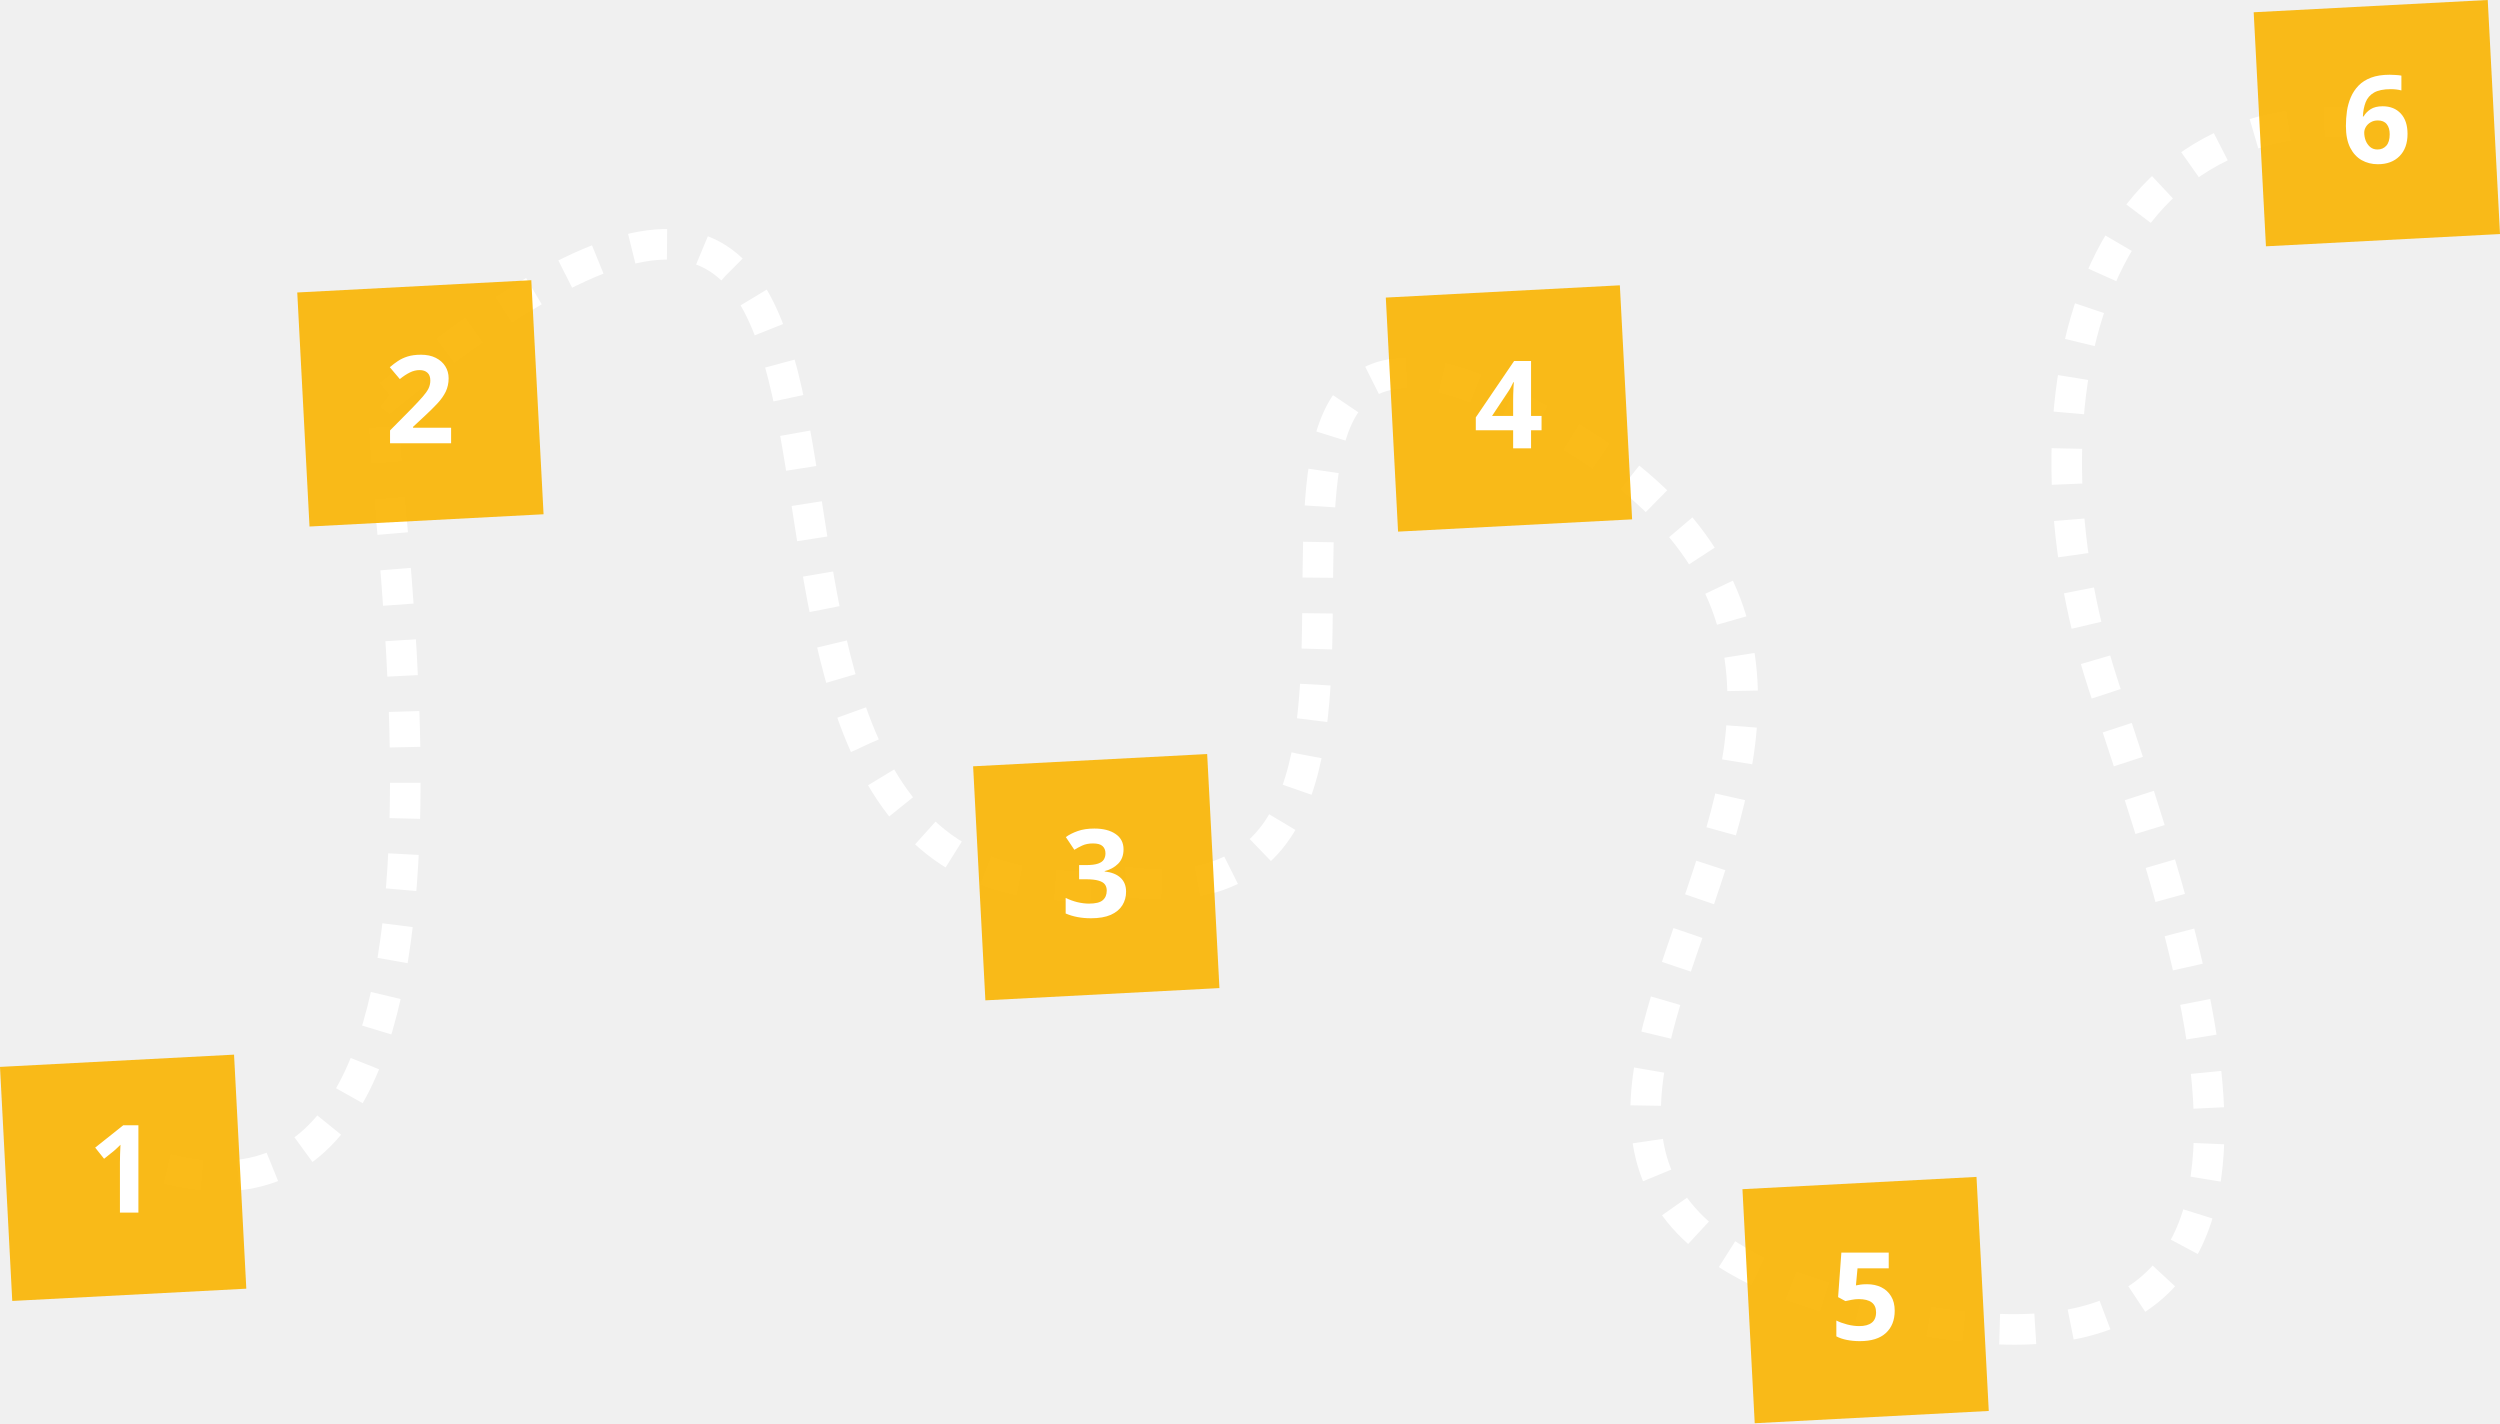
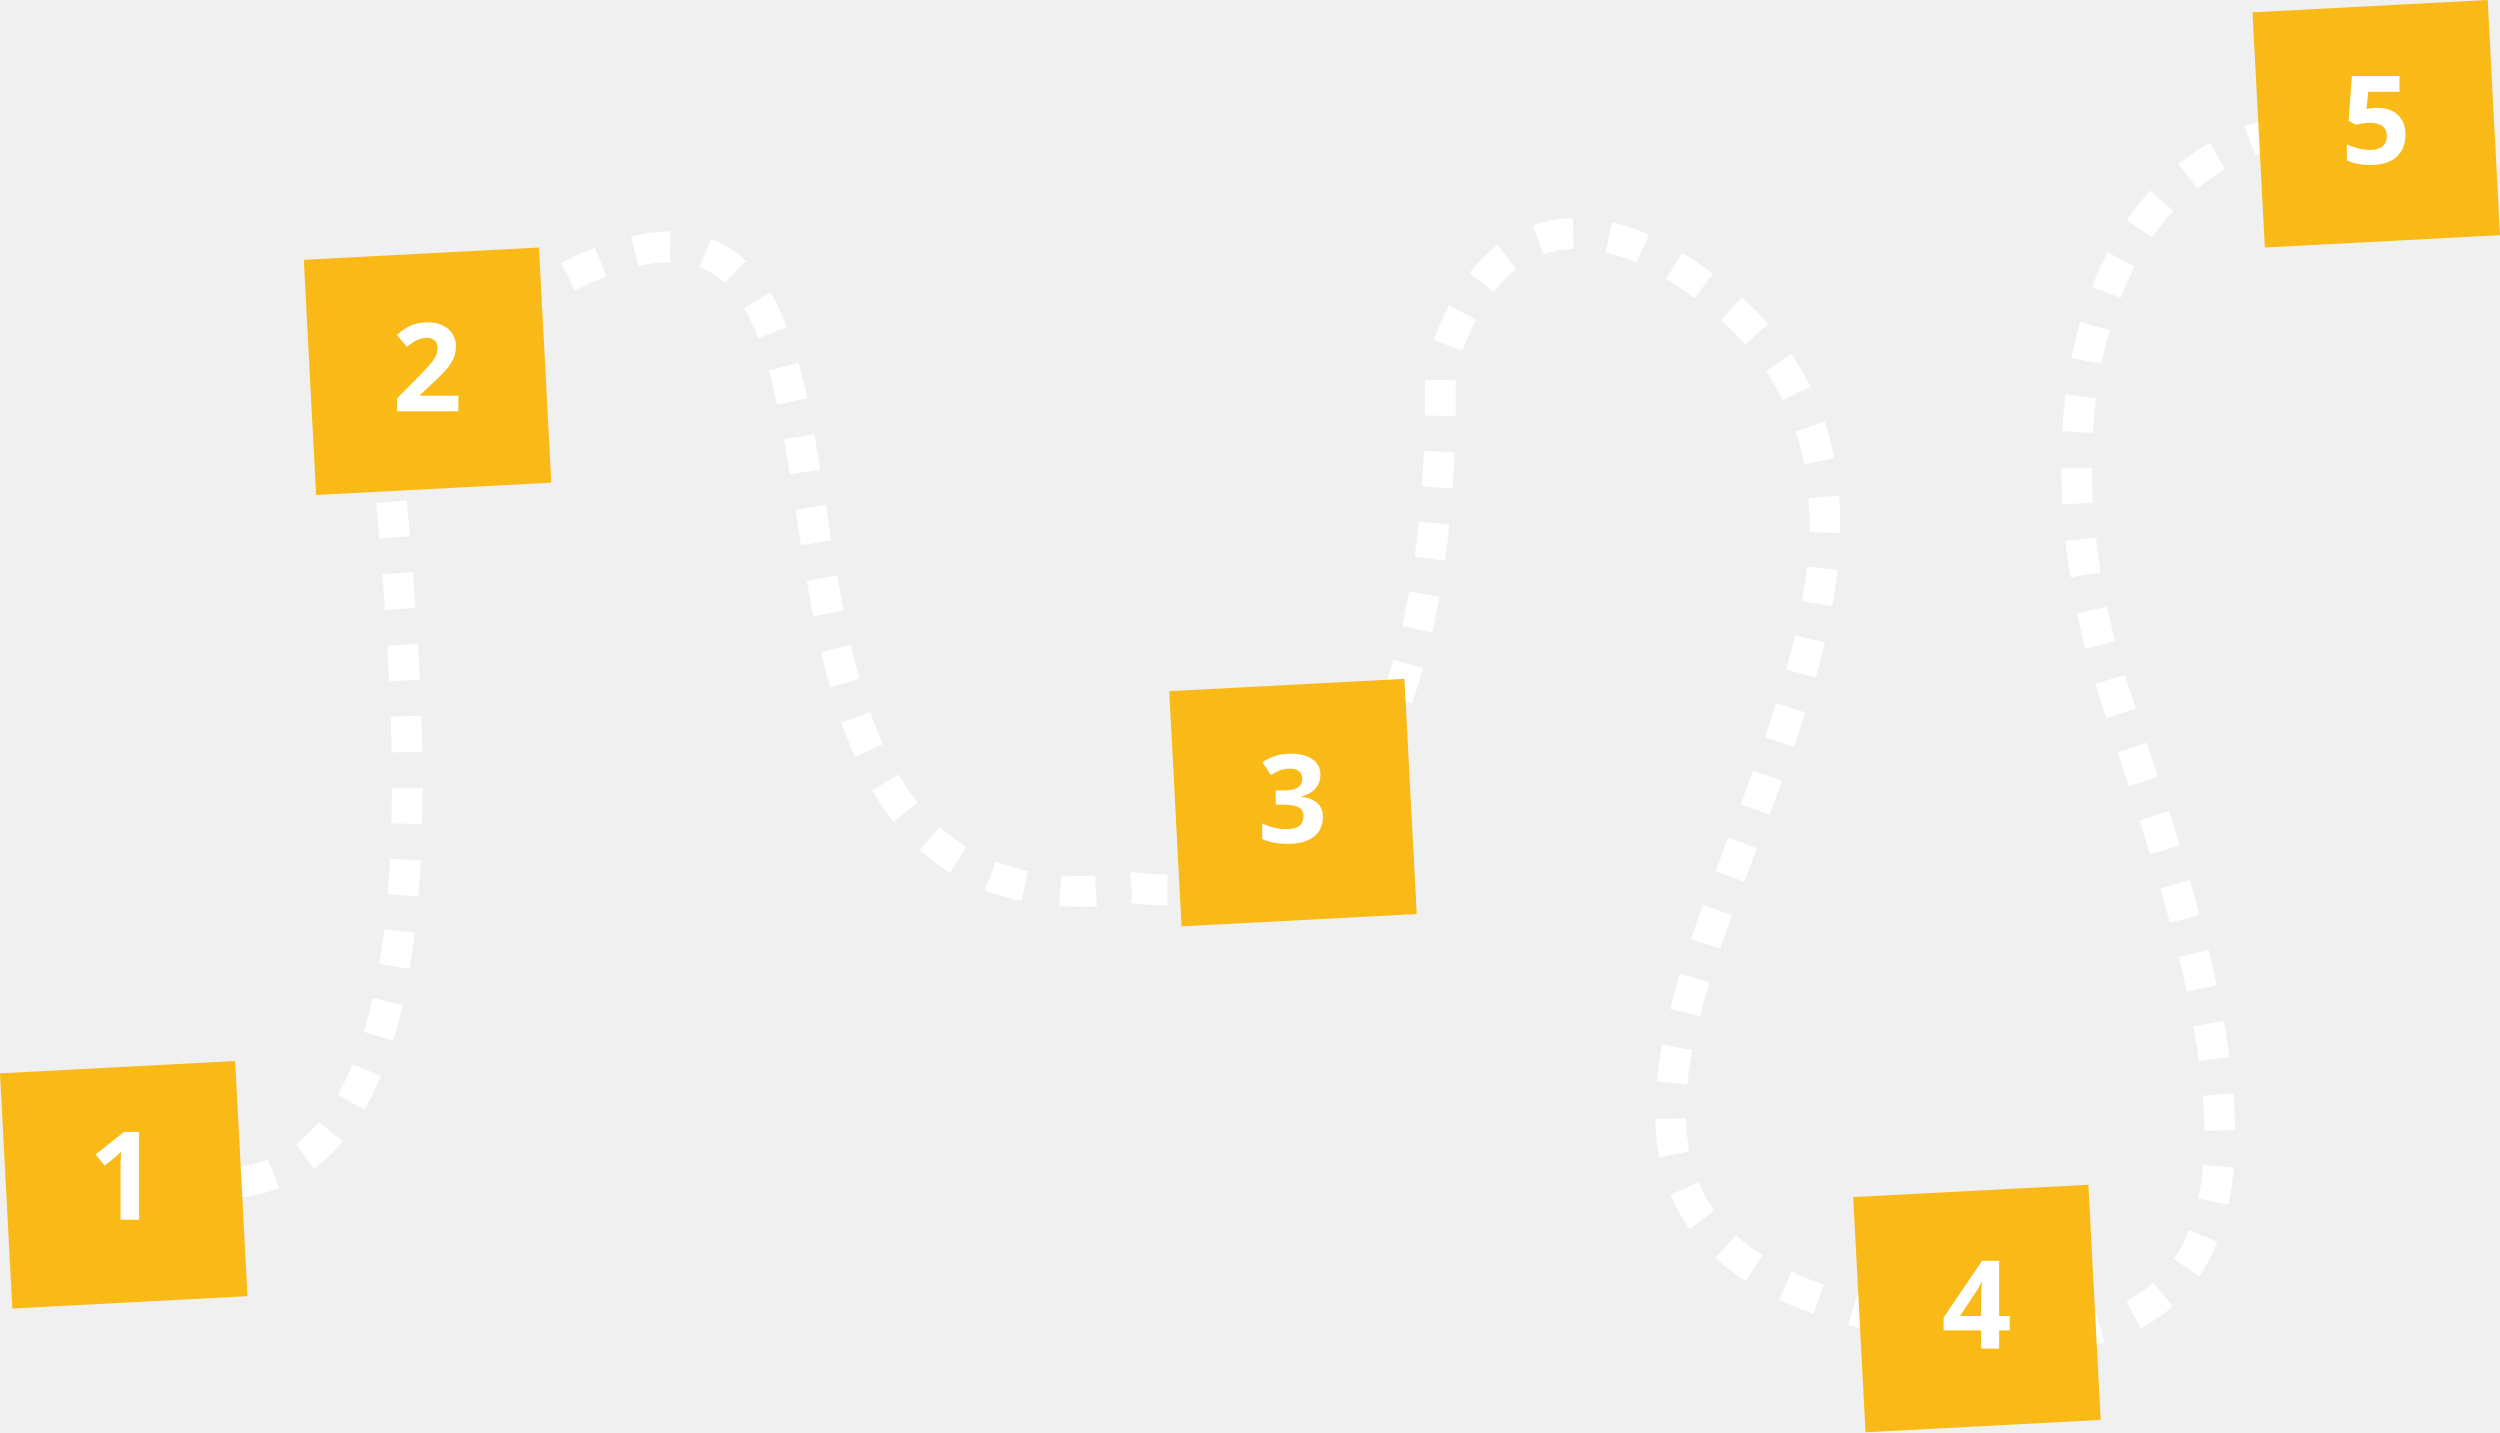
- <svg xmlns="http://www.w3.org/2000/svg" width="490.689" height="279.344" viewBox="0 0 490.689 279.344">
-   <g id="Group_1441" data-name="Group 1441" transform="translate(-619.656 -845.001)">
-     <path id="Path_1614" data-name="Path 1614" d="M-282.547,11569.416c73.975,18.928,36.042-157.584,43.609-151.932,130.453-106.531,36.416,110.557,144.938,95.666,77.391,9.563-6.852-143.824,87-87.41s-49.412,142.451,54.563,170.207,67.609-66.766,49.773-121.946-3.109-119.876,59.664-108.845" transform="translate(935 -10495)" fill="none" stroke="#fff" stroke-width="6" stroke-dasharray="7" />
+ <svg xmlns="http://www.w3.org/2000/svg" width="488.345" height="279.773" viewBox="0 0 488.345 279.773">
+   <g id="Group_1441" data-name="Group 1441" transform="translate(-619.656 -844.744)">
+     <path id="Path_1614" data-name="Path 1614" d="M-282.547,11569.416c73.975,18.928,36.042-157.584,43.609-151.932,130.453-106.531,36.416,110.557,144.938,95.666,66.169,8.176,59.486-99.555,60.025-101.381,9.541-32.323,30.7-29.115,44.3-20.936,93.852,56.414-66.742,177.357,37.232,205.113s67.609-66.766,49.773-121.946-3.109-119.876,59.664-108.845" transform="translate(935 -10495)" fill="none" stroke="#fff" stroke-width="6" stroke-dasharray="7" />
    <g id="Group_1385" data-name="Group 1385" transform="translate(490.095 276)">
      <rect id="Rectangle_216" data-name="Rectangle 216" width="46" height="46" transform="translate(129.561 778.408) rotate(-3)" fill="#f9b400" opacity="0.9" />
-       <text id="_1" data-name="1" transform="translate(153.561 807)" fill="#fff" font-size="24" font-family="sans-serif" font-weight="700">
+       <text id="_1" data-name="1" transform="translate(153.561 807)" fill="#fff" font-size="24" font-family="AkzidenzGroteskBQ-Bold, Akzidenz-Grotesk BQ" font-weight="700">
        <tspan x="-6.744" y="0">1</tspan>
      </text>
    </g>
-     <g id="Group_1386" data-name="Group 1386" transform="translate(359.439 124)">
+     <g id="Group_1386" data-name="Group 1386" transform="translate(360.439 117.088)">
      <rect id="Rectangle_217" data-name="Rectangle 217" width="46" height="46" transform="translate(318.561 778.408) rotate(-3)" fill="#f9b400" opacity="0.9" />
-       <text id="_2" data-name="2" transform="translate(342.561 808)" fill="#fff" font-size="24" font-family="sans-serif" font-weight="700">
+       <text id="_2" data-name="2" transform="translate(342.561 808)" fill="#fff" font-size="24" font-family="AkzidenzGroteskBQ-Bold, Akzidenz-Grotesk BQ" font-weight="700">
        <tspan x="-6.744" y="0">2</tspan>
      </text>
    </g>
-     <g id="Group_1387" data-name="Group 1387" transform="translate(304.095 217)">
+     <g id="Group_1387" data-name="Group 1387" transform="translate(341.493 201.346)">
      <rect id="Rectangle_218" data-name="Rectangle 218" width="46" height="46" transform="translate(506.561 778.408) rotate(-3)" fill="#f9b400" opacity="0.9" />
-       <text id="_3" data-name="3" transform="translate(530.561 808)" fill="#fff" font-size="24" font-family="sans-serif" font-weight="700">
+       <text id="_3" data-name="3" transform="translate(530.561 808)" fill="#fff" font-size="24" font-family="AkzidenzGroteskBQ-Bold, Akzidenz-Grotesk BQ" font-weight="700">
        <tspan x="-6.744" y="0">3</tspan>
      </text>
    </g>
-     <g id="Group_1388" data-name="Group 1388" transform="translate(199.095 125)">
+     <g id="Group_1388" data-name="Group 1388" transform="translate(289.095 300.172)">
      <rect id="Rectangle_219" data-name="Rectangle 219" width="46" height="46" transform="translate(692.561 778.408) rotate(-3)" fill="#f9b400" opacity="0.9" />
-       <text id="_4" data-name="4" transform="translate(716.561 808)" fill="#fff" font-size="24" font-family="sans-serif" font-weight="700">
+       <text id="_4" data-name="4" transform="translate(716.561 808)" fill="#fff" font-size="24" font-family="AkzidenzGroteskBQ-Bold, Akzidenz-Grotesk BQ" font-weight="700">
        <tspan x="-6.744" y="0">4</tspan>
      </text>
    </g>
-     <g id="Group_1389" data-name="Group 1389" transform="translate(77.096 300)">
+     <g id="Group_1389" data-name="Group 1389" transform="translate(175.096 68.743)">
      <rect id="Rectangle_1309" data-name="Rectangle 1309" width="46" height="46" transform="translate(884.561 778.408) rotate(-3)" fill="#f9b400" opacity="0.9" />
-       <text id="_5" data-name="5" transform="translate(908.561 808)" fill="#fff" font-size="24" font-family="sans-serif" font-weight="700">
+       <text id="_5" data-name="5" transform="translate(908.561 808)" fill="#fff" font-size="24" font-family="AkzidenzGroteskBQ-Bold, Akzidenz-Grotesk BQ" font-weight="700">
        <tspan x="-6.744" y="0">5</tspan>
-       </text>
-     </g>
-     <g id="Group_1390" data-name="Group 1390" transform="translate(177.439 69)">
-       <rect id="Rectangle_1309-2" data-name="Rectangle 1309" width="46" height="46" transform="translate(884.561 778.408) rotate(-3)" fill="#f9b400" opacity="0.9" />
-       <text id="_6" data-name="6" transform="translate(908.561 808)" fill="#fff" font-size="24" font-family="sans-serif" font-weight="700">
-         <tspan x="-6.744" y="0">6</tspan>
      </text>
    </g>
  </g>
</svg>
